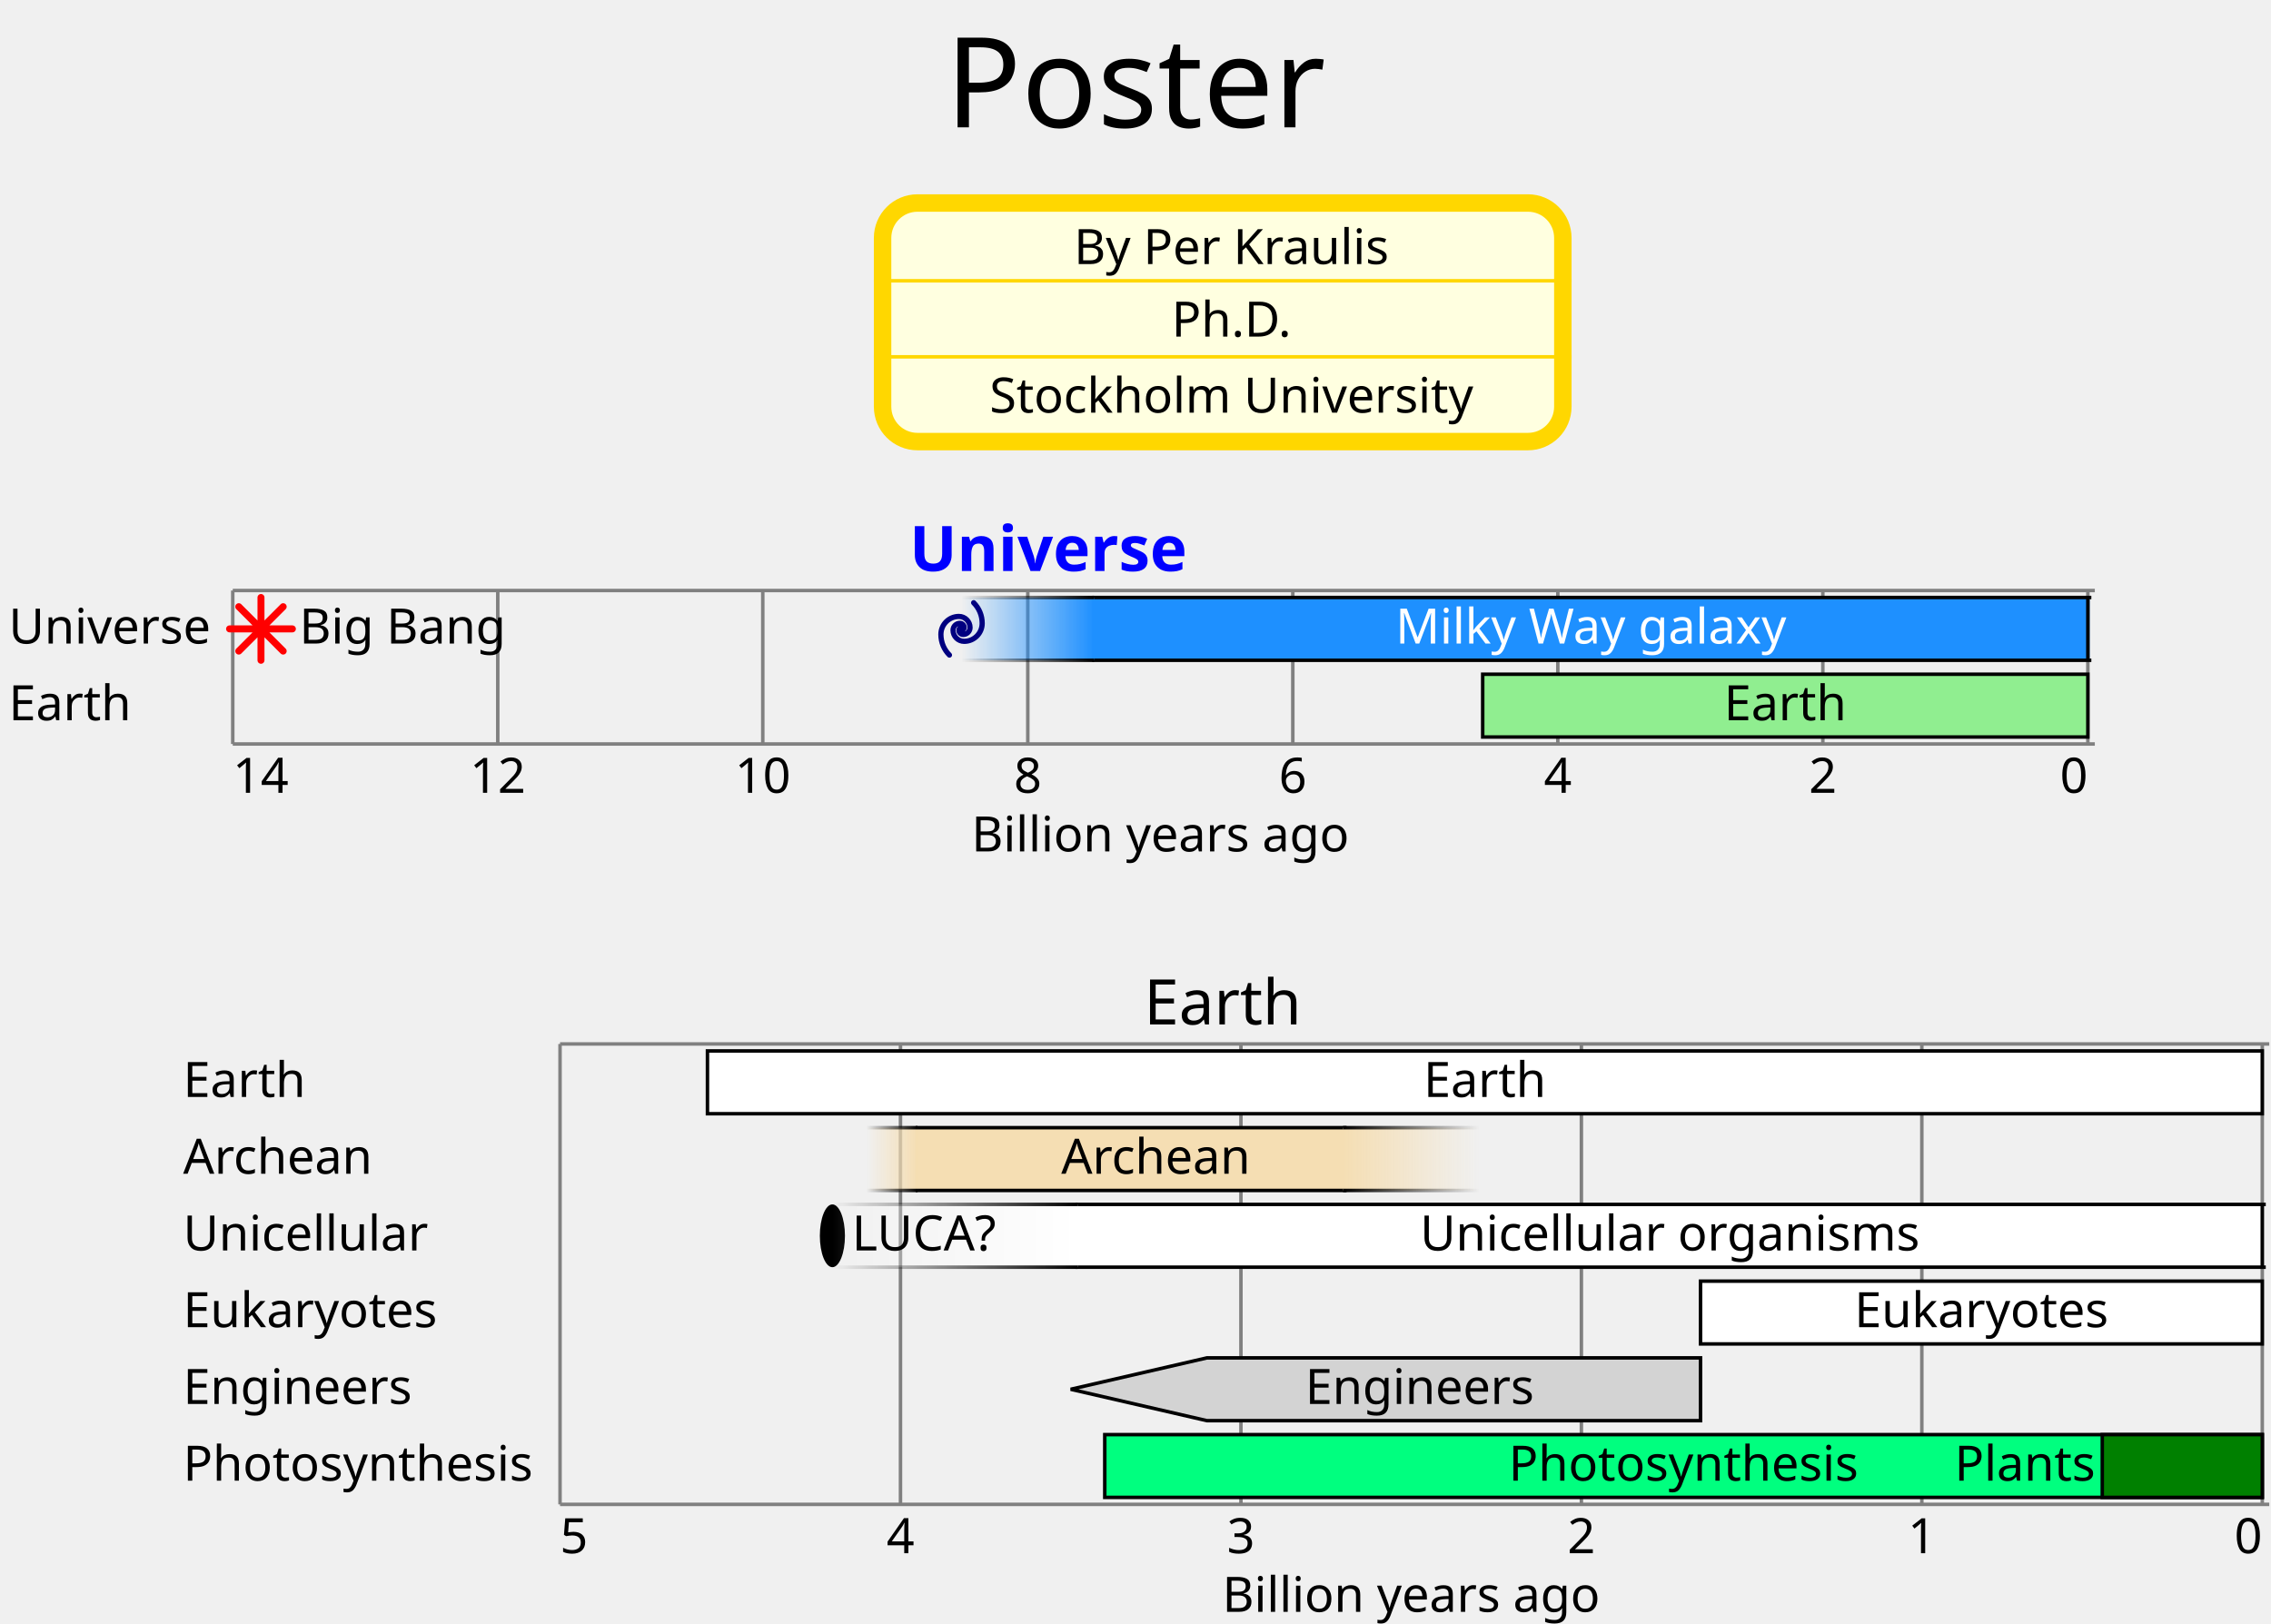
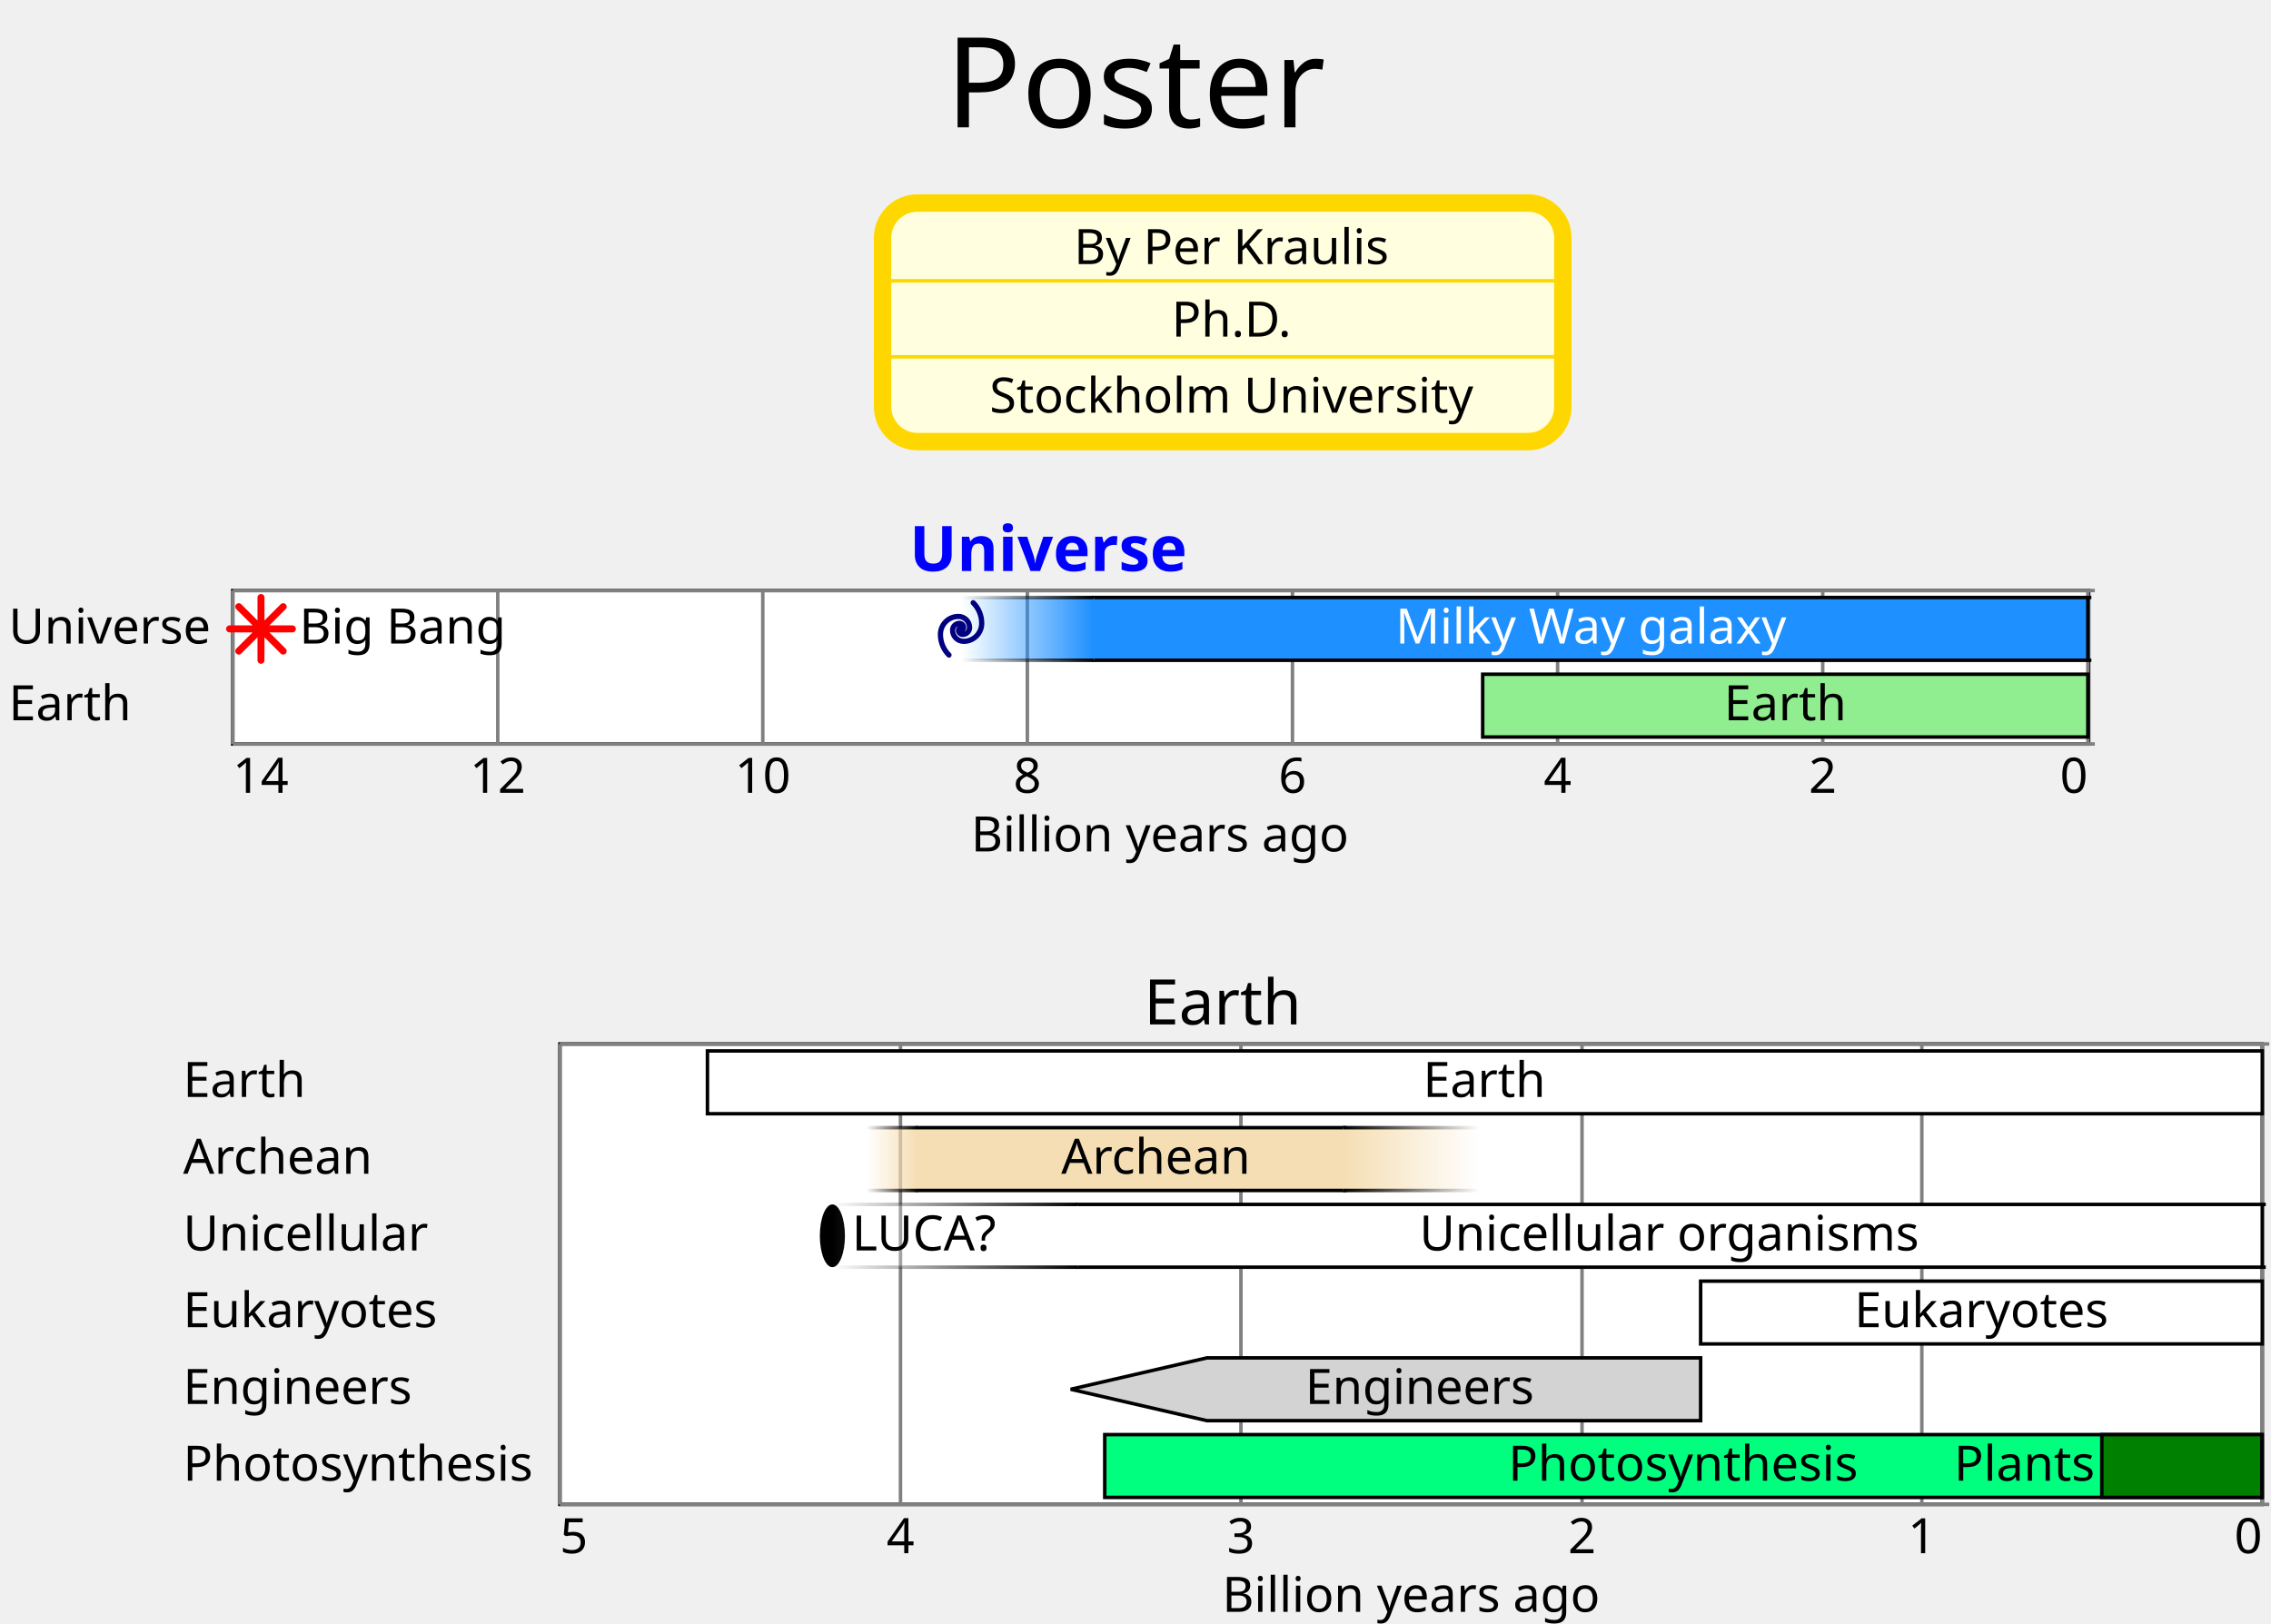
<svg xmlns="http://www.w3.org/2000/svg" width="651" height="465.400" viewBox="0 0 651 465.400" transform="translate(0.5, 0.5)">
  <g stroke="black" fill="white" font-family="sans-serif" font-size="14">
    <text x="325" y="36" stroke="none" fill="black" font-size="36" text-anchor="middle">Poster</text>
    <g transform="scale(1) translate(250, 55.2)">
      <g stroke="black" fill="white" font-family="sans-serif" font-size="14">
        <text x="100" y="18" stroke="none" fill="black" font-size="18" text-anchor="middle">By Per Kraulis</text>
        <rect x="2.5" y="2.5" rx="10" ry="10" width="195" fill="lightyellow" stroke="gold" stroke-width="5" height="68.400" />
        <g stroke="none" fill="black" text-anchor="middle" transform="translate(102.500, 20)">
          <text x="0" y="0">By Per Kraulis</text>
        </g>
        <line x1="0" y1="24.800" x2="200" y2="24.800" stroke="gold" stroke-width="1" />
        <g stroke="none" fill="black" text-anchor="middle" transform="translate(102.500, 40.800)">
          <text x="0" y="0">Ph.D.</text>
        </g>
        <line x1="0" y1="46.600" x2="200" y2="46.600" stroke="gold" stroke-width="1" />
        <g stroke="none" fill="black" text-anchor="middle" transform="translate(102.500, 62.600)">
          <text x="0" y="0">Stockholm University</text>
        </g>
      </g>
    </g>
    <g transform="scale(1) translate(0, 145.2)">
      <g stroke="black" fill="white" font-family="sans-serif" font-size="14">
        <text x="300" y="18" stroke="none" fill="blue" font-size="18" text-anchor="middle" font-weight="bold">Universe</text>
+         <rect x="66.220" y="23.600" width="532" height="44" stroke="black" stroke-width="1" />
        <g>
-           <path d="M 66.220 23.600 V 67.600 M 142.189 23.600 V 67.600 M 218.157 23.600 V 67.600 M 294.126 23.600 V 67.600 M 370.094 23.600 V 67.600 M 446.063 23.600 V 67.600 M 522.031 23.600 V 67.600 M 598 23.600 V 67.600 M 66.220 23.600 H 600 M 66.220 67.600 H 600" stroke="gray" />
+           <path d="M 66.220 23.600 V 67.600 M 142.189 23.600 V 67.600 M 218.157 23.600 V 67.600 M 294 23.600 V 67.600 M 370 23.600 V 67.600 M 446 23.600 V 67.600 M 522 23.600 V 67.600 M 598 23.600 V 67.600 M 66.220 23.600 H 600 M 66.220 67.600 H 600" stroke="gray" />
          <g text-anchor="middle" stroke="none" fill="black">
            <text x="66.220" y="81.600" text-anchor="start">14</text>
            <text x="142.189" y="81.600">12</text>
            <text x="218.157" y="81.600">10</text>
-             <text x="294.126" y="81.600">8</text>
-             <text x="370.094" y="81.600">6</text>
-             <text x="446.063" y="81.600">4</text>
-             <text x="522.031" y="81.600">2</text>
+             <text x="294" y="81.600">8</text>
+             <text x="370" y="81.600">6</text>
+             <text x="446" y="81.600">4</text>
+             <text x="522" y="81.600">2</text>
            <text x="598" y="81.600" text-anchor="end">0</text>
-             <text x="332.110" y="98.4">Billion years ago</text>
+             <text x="332" y="98.4">Billion years ago</text>
          </g>
        </g>
        <g>
          <path d="M 65.311 34.600 h 18 M 74.311 25.600 v 18 M 67.947 28.236 L 80.675 40.964 M 80.675 28.236 L 67.947 40.964" fill="none" stroke="red" stroke-width="2" stroke-linecap="round" />
          <g>
-             <rect x="312.618" y="25.600" width="285.882" height="18" stroke="none" fill="dodgerblue" />
+             <rect x="312.618" y="25.600" width="286" height="18" stroke="none" fill="dodgerblue" />
            <path d="M 312.618 25.600 H 599 m 0 18 H 312.618" stroke="black" />
            <defs>
              <linearGradient id="id17">
                <stop offset="0" stop-color="dodgerblue" stop-opacity="0" />
                <stop offset="1" stop-color="dodgerblue" stop-opacity="1" />
              </linearGradient>
              <linearGradient id="id18">
                <stop offset="0" stop-color="black" stop-opacity="0" />
                <stop offset="1" stop-color="black" stop-opacity="1" />
              </linearGradient>
            </defs>
-             <rect x="275.134" y="25.600" width="37.984" height="18" stroke="none" fill="url(#id17)" />
-             <path d="M 275.134 25.600 H 313.118 m 0 18 H 275.134" stroke="url(#id18)" />
+             <rect x="275.134" y="25.600" width="38" height="18" stroke="none" fill="url(#id17)" />
+             <path d="M 275 25.600 H 313 m 0 18 H 275" stroke="url(#id18)" />
            <line x1="598" y1="25.600" x2="598" y2="43.600" stroke="black" />
          </g>
-           <path transform="translate(275.134, 34.600) scale(1.500) translate(-6,-6)" d="M8.316 1a5.553 5.553 0 0 1 1.629 3.94A3.443 3.443 0 0 1 6.5 8.378 2.127 2.127 0 0 1 4.375 6.25 1.315 1.315 0 0 1 5.69 4.936c.45 0 .813.365.812.813a.503.503 0 0 1-.147.355l-.71-.208a.502.502 0 0 0-.147.355c0 .449.363.813.812.813A1.315 1.315 0 0 0 7.625 5.75 2.127 2.127 0 0 0 5.5 3.622 3.443 3.443 0 0 0 2.055 7.06c0 1.538.622 2.93 1.629 3.939" fill="none" stroke="navy" stroke-width="1" stroke-linecap="round" />
+           <path transform="translate(275, 34.600) scale(1.500) translate(-6,-6)" d="M8.316 1a5.553 5.553 0 0 1 1.629 3.94A3.443 3.443 0 0 1 6.5 8.378 2.127 2.127 0 0 1 4.375 6.25 1.315 1.315 0 0 1 5.69 4.936c.45 0 .813.365.812.813a.503.503 0 0 1-.147.355l-.71-.208a.502.502 0 0 0-.147.355c0 .449.363.813.812.813A1.315 1.315 0 0 0 7.625 5.75 2.127 2.127 0 0 0 5.5 3.622 3.443 3.443 0 0 0 2.055 7.06c0 1.538.622 2.93 1.629 3.939" fill="none" stroke="navy" stroke-width="1" stroke-linecap="round" />
          <g>
            <rect x="424.526" y="47.600" width="173.474" height="18" fill="lightgreen" />
          </g>
        </g>
        <g text-anchor="middle" stroke="none" fill="black">
          <text x="85.311" y="38.800" text-anchor="start">Big Bang</text>
          <text x="455.559" y="38.800" fill="white" text-anchor="middle">Milky Way galaxy</text>
          <text x="511.263" y="60.800" fill="black" text-anchor="middle">Earth</text>
        </g>
        <g stroke="none" fill="black">
          <text x="2" y="38.800">Universe</text>
          <text x="2" y="60.800">Earth</text>
        </g>
      </g>
    </g>
    <g transform="scale(1) translate(50, 275.2)">
      <g stroke="black" fill="white" font-family="sans-serif" font-size="14">
        <text x="300" y="18" stroke="none" fill="black" font-size="18" text-anchor="middle">Earth</text>
+         <rect x="110" y="23.600" width="488" height="132" stroke="black" stroke-width="1" />
        <g>
-           <path d="M 110.040 23.600 V 155.600 M 207.632 23.600 V 155.600 M 305.224 23.600 V 155.600 M 402.816 23.600 V 155.600 M 500.408 23.600 V 155.600 M 598 23.600 V 155.600 M 110.040 23.600 H 600 M 110.040 155.600 H 600" stroke="gray" />
+           <path d="M 110 23.600 V 155.600 M 207.632 23.600 V 155.600 M 305.224 23.600 V 155.600 M 403 23.600 V 155.600 M 500.408 23.600 V 155.600 M 598 23.600 V 155.600 M 110 23.600 H 600 M 110 155.600 H 600" stroke="gray" />
          <g text-anchor="middle" stroke="none" fill="black">
-             <text x="110.040" y="169.600" text-anchor="start">5</text>
+             <text x="110" y="169.600" text-anchor="start">5</text>
            <text x="207.632" y="169.600">4</text>
            <text x="305.224" y="169.600">3</text>
-             <text x="402.816" y="169.600">2</text>
+             <text x="403" y="169.600">2</text>
            <text x="500.408" y="169.600">1</text>
            <text x="598" y="169.600" text-anchor="end">0</text>
-             <text x="354.020" y="186.4">Billion years ago</text>
+             <text x="354" y="186.4">Billion years ago</text>
          </g>
        </g>
        <g>
          <g>
            <rect x="152.297" y="25.600" width="445.703" height="18" fill="white" />
          </g>
          <g>
-             <rect x="212.012" y="47.600" width="122.990" height="18" stroke="none" fill="wheat" />
-             <path d="M 212.012 47.600 H 335.502 m 0 18 H 212.012" stroke="black" />
+             <rect x="212.012" y="47.600" width="123" height="18" stroke="none" fill="wheat" />
+             <path d="M 212 47.600 H 335.502 m 0 18 H 212" stroke="black" />
            <defs>
              <linearGradient id="id19">
                <stop offset="0" stop-color="wheat" stop-opacity="0" />
                <stop offset="1" stop-color="wheat" stop-opacity="1" />
              </linearGradient>
              <linearGradient id="id20">
                <stop offset="0" stop-color="black" stop-opacity="0" />
                <stop offset="1" stop-color="black" stop-opacity="1" />
              </linearGradient>
            </defs>
            <rect x="197.873" y="47.600" width="14.639" height="18" stroke="none" fill="url(#id19)" />
            <path d="M 197.873 47.600 H 212.512 m 0 18 H 197.873" stroke="url(#id20)" />
            <defs>
              <linearGradient id="id21">
                <stop offset="0" stop-color="wheat" stop-opacity="1" />
                <stop offset="1" stop-color="wheat" stop-opacity="0" />
              </linearGradient>
              <linearGradient id="id22">
                <stop offset="0" stop-color="black" stop-opacity="1" />
                <stop offset="1" stop-color="black" stop-opacity="0" />
              </linearGradient>
            </defs>
            <rect x="334.502" y="47.600" width="39.037" height="18" stroke="none" fill="url(#id21)" />
            <path d="M 334.502 47.600 H 373.538 m 0 18 H 334.502" stroke="url(#id22)" />
          </g>
          <ellipse cx="188.114" cy="78.600" rx="3.6" ry="9.0" fill="black" stroke="none" />
          <g>
            <rect x="257.88" y="69.600" width="340.620" height="18" stroke="none" fill="white" />
-             <path d="M 257.880 69.600 H 599 m 0 18 H 257.880" stroke="black" />
+             <path d="M 258 69.600 H 599 m 0 18 H 258" stroke="black" />
            <defs>
              <linearGradient id="id23">
                <stop offset="0" stop-color="white" stop-opacity="0" />
                <stop offset="1" stop-color="white" stop-opacity="1" />
              </linearGradient>
              <linearGradient id="id24">
                <stop offset="0" stop-color="black" stop-opacity="0" />
                <stop offset="1" stop-color="black" stop-opacity="1" />
              </linearGradient>
            </defs>
            <rect x="188.114" y="69.600" width="70.266" height="18" stroke="none" fill="url(#id23)" />
            <path d="M 188.114 69.600 H 258.380 m 0 18 H 188.114" stroke="url(#id24)" />
            <line x1="598" y1="69.600" x2="598" y2="87.600" stroke="black" />
          </g>
          <g>
-             <rect x="436.973" y="91.600" width="161.027" height="18" fill="white" />
+             <rect x="437" y="91.600" width="161" height="18" fill="white" />
          </g>
          <g>
-             <path d="M 295.465 113.600 L 256.428 122.600 295.465 131.600 H 436.973 L 436.973 122.600 436.973 113.600 Z" fill="lightgray" />
+             <path d="M 295.465 113.600 L 256.428 122.600 295.465 131.600 H 437 L 437 122.600 437 113.600 Z" fill="lightgray" />
          </g>
          <g>
            <rect x="266.187" y="135.600" width="331.813" height="18" fill="springgreen" />
          </g>
          <g>
-             <rect x="552.132" y="135.600" width="45.868" height="18" fill="green" />
+             <rect x="552" y="135.600" width="45.868" height="18" fill="green" />
          </g>
        </g>
        <g text-anchor="middle" stroke="none" fill="black">
-           <text x="375.149" y="38.800" fill="black" text-anchor="middle">Earth</text>
+           <text x="375" y="38.800" fill="black" text-anchor="middle">Earth</text>
          <text x="280.826" y="60.800" fill="black" text-anchor="middle">Archean</text>
          <text x="193.714" y="82.800" text-anchor="start">LUCA?</text>
-           <text x="428.190" y="82.800" fill="black" text-anchor="middle">Unicellular organisms</text>
+           <text x="428" y="82.800" fill="black" text-anchor="middle">Unicellular organisms</text>
          <text x="517.487" y="104.800" fill="black" text-anchor="middle">Eukaryotes</text>
          <text x="356.460" y="126.800" fill="black" text-anchor="middle">Engineers</text>
-           <text x="432.094" y="148.800" fill="black" text-anchor="middle">Photosynthesis</text>
-           <text x="550.132" y="148.800" fill="black" text-anchor="end">Plants</text>
+           <text x="432" y="148.800" fill="black" text-anchor="middle">Photosynthesis</text>
+           <text x="550" y="148.800" fill="black" text-anchor="end">Plants</text>
        </g>
        <g stroke="none" fill="black">
          <text x="2" y="38.800">Earth</text>
          <text x="2" y="60.800">Archean</text>
          <text x="2" y="82.800">Unicellular</text>
          <text x="2" y="104.800">Eukaryotes</text>
          <text x="2" y="126.800">Engineers</text>
          <text x="2" y="148.800">Photosynthesis</text>
        </g>
      </g>
    </g>
  </g>
</svg>
